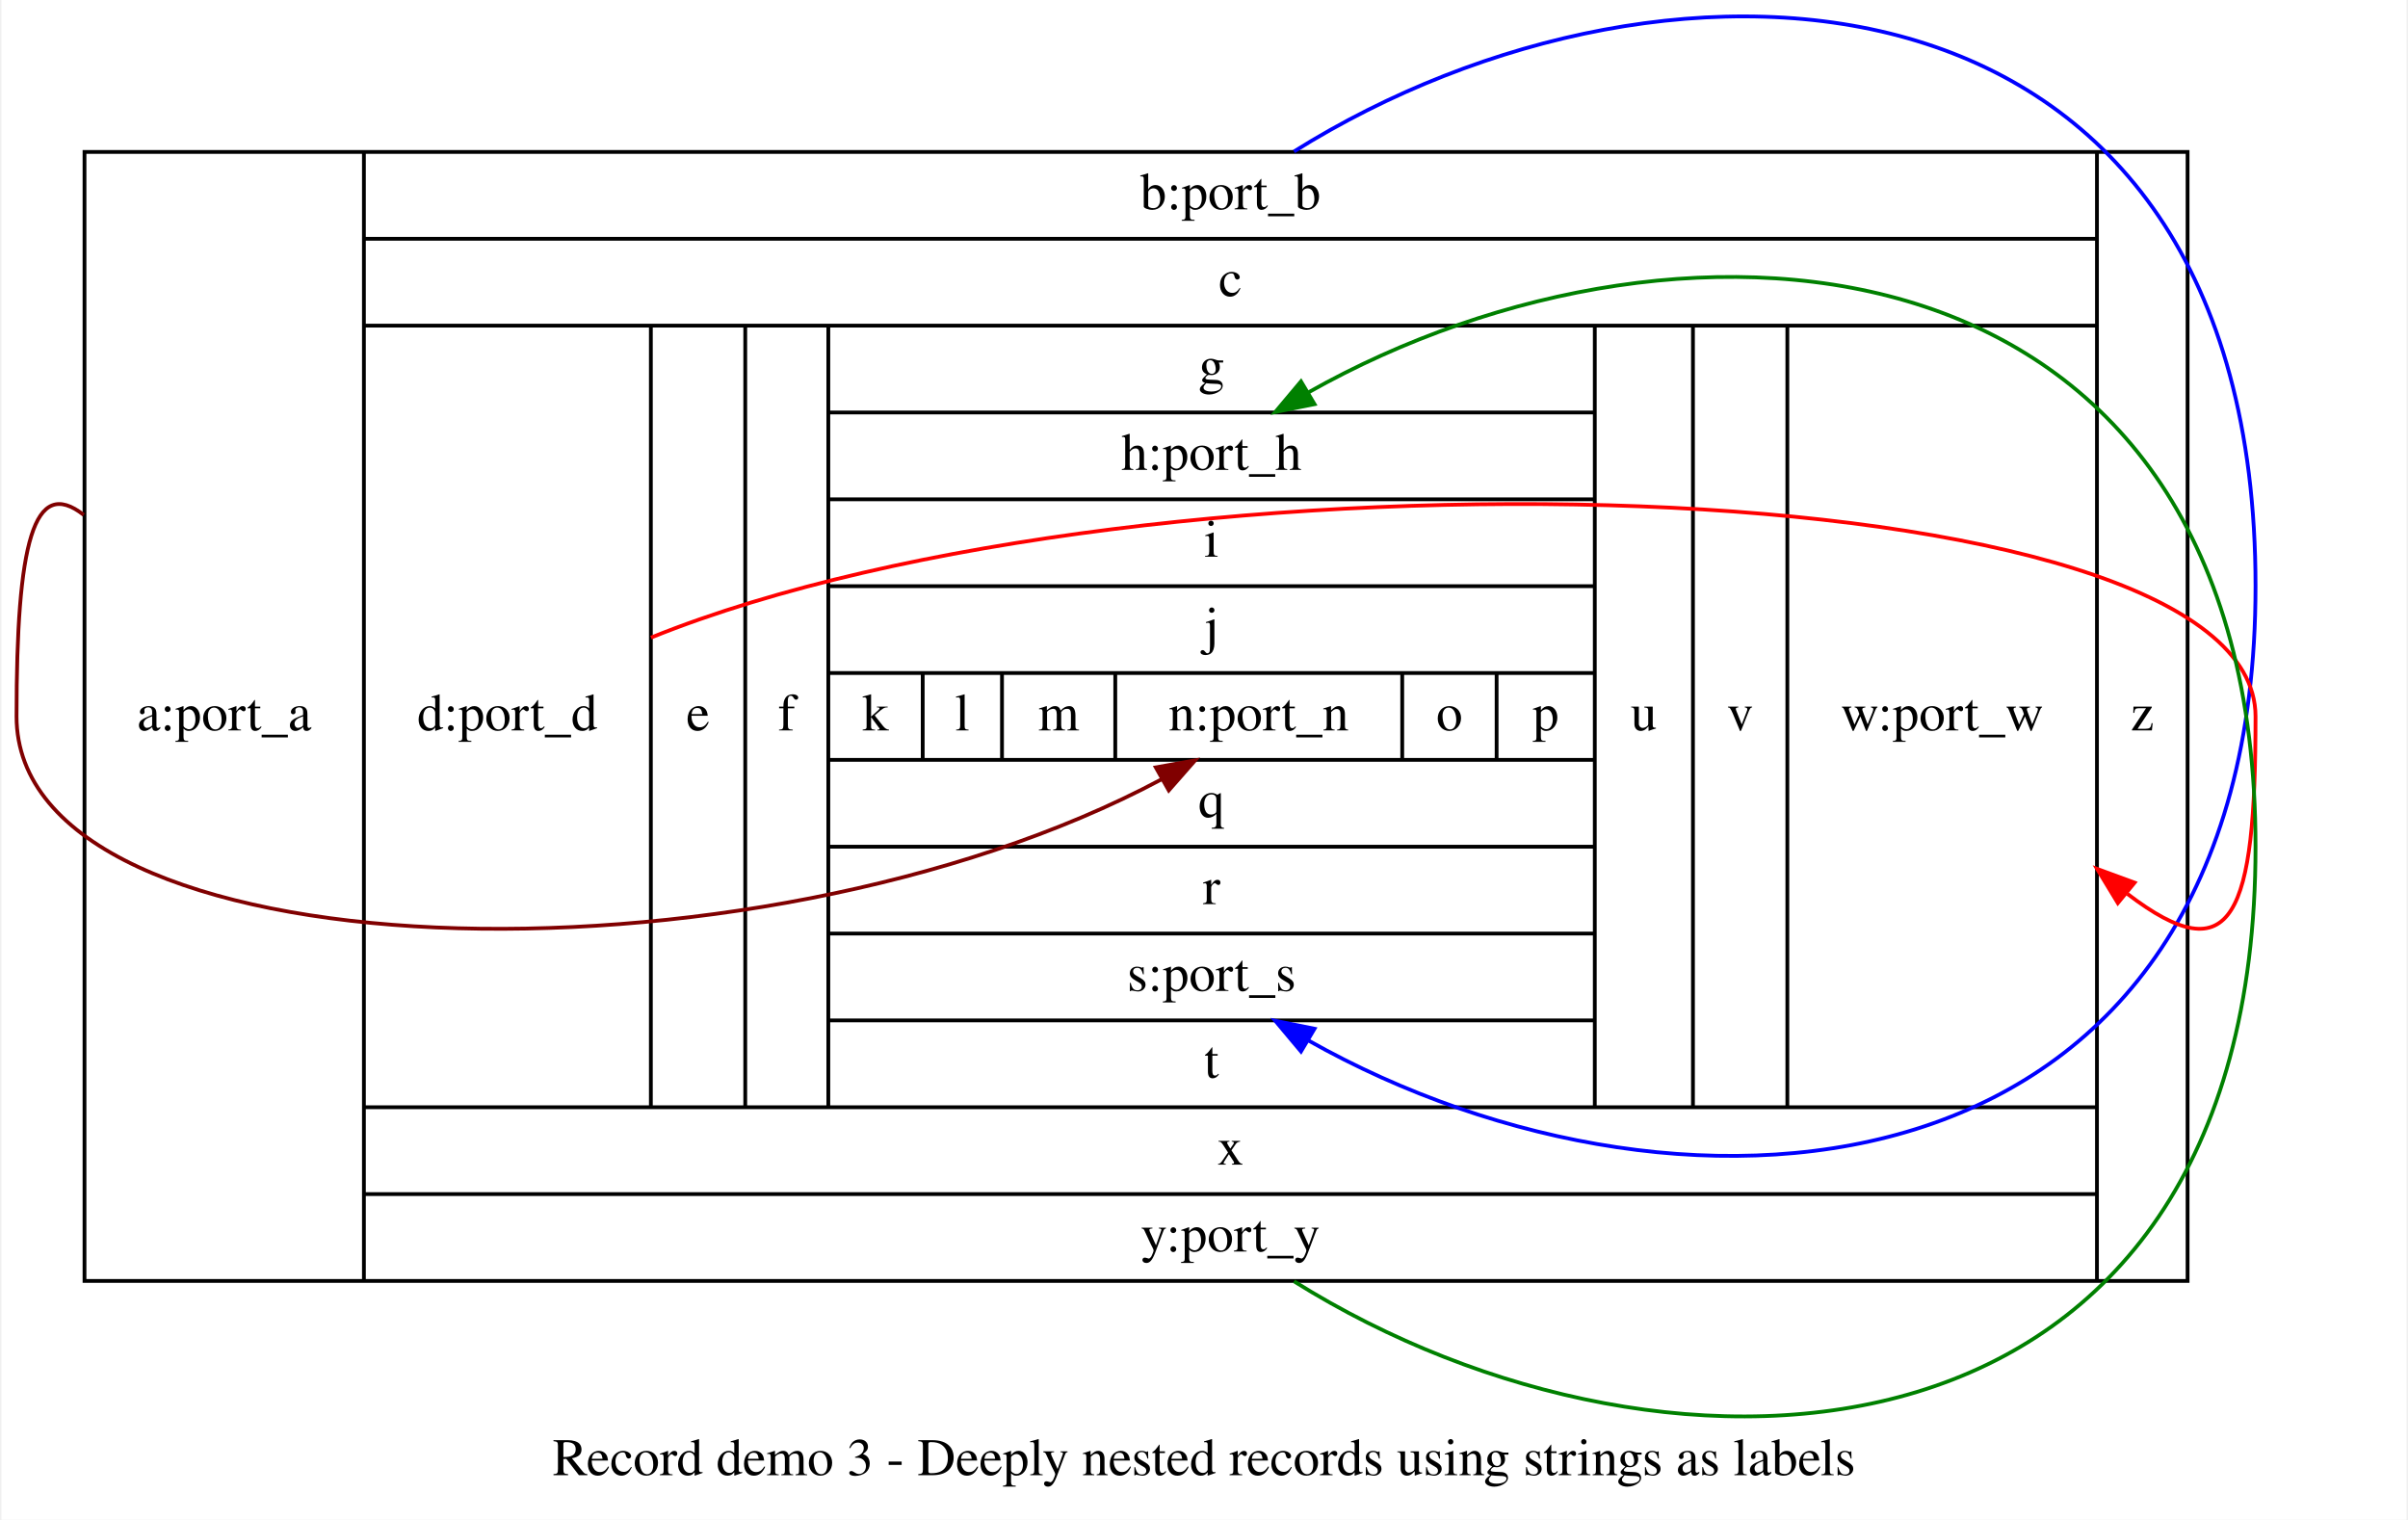
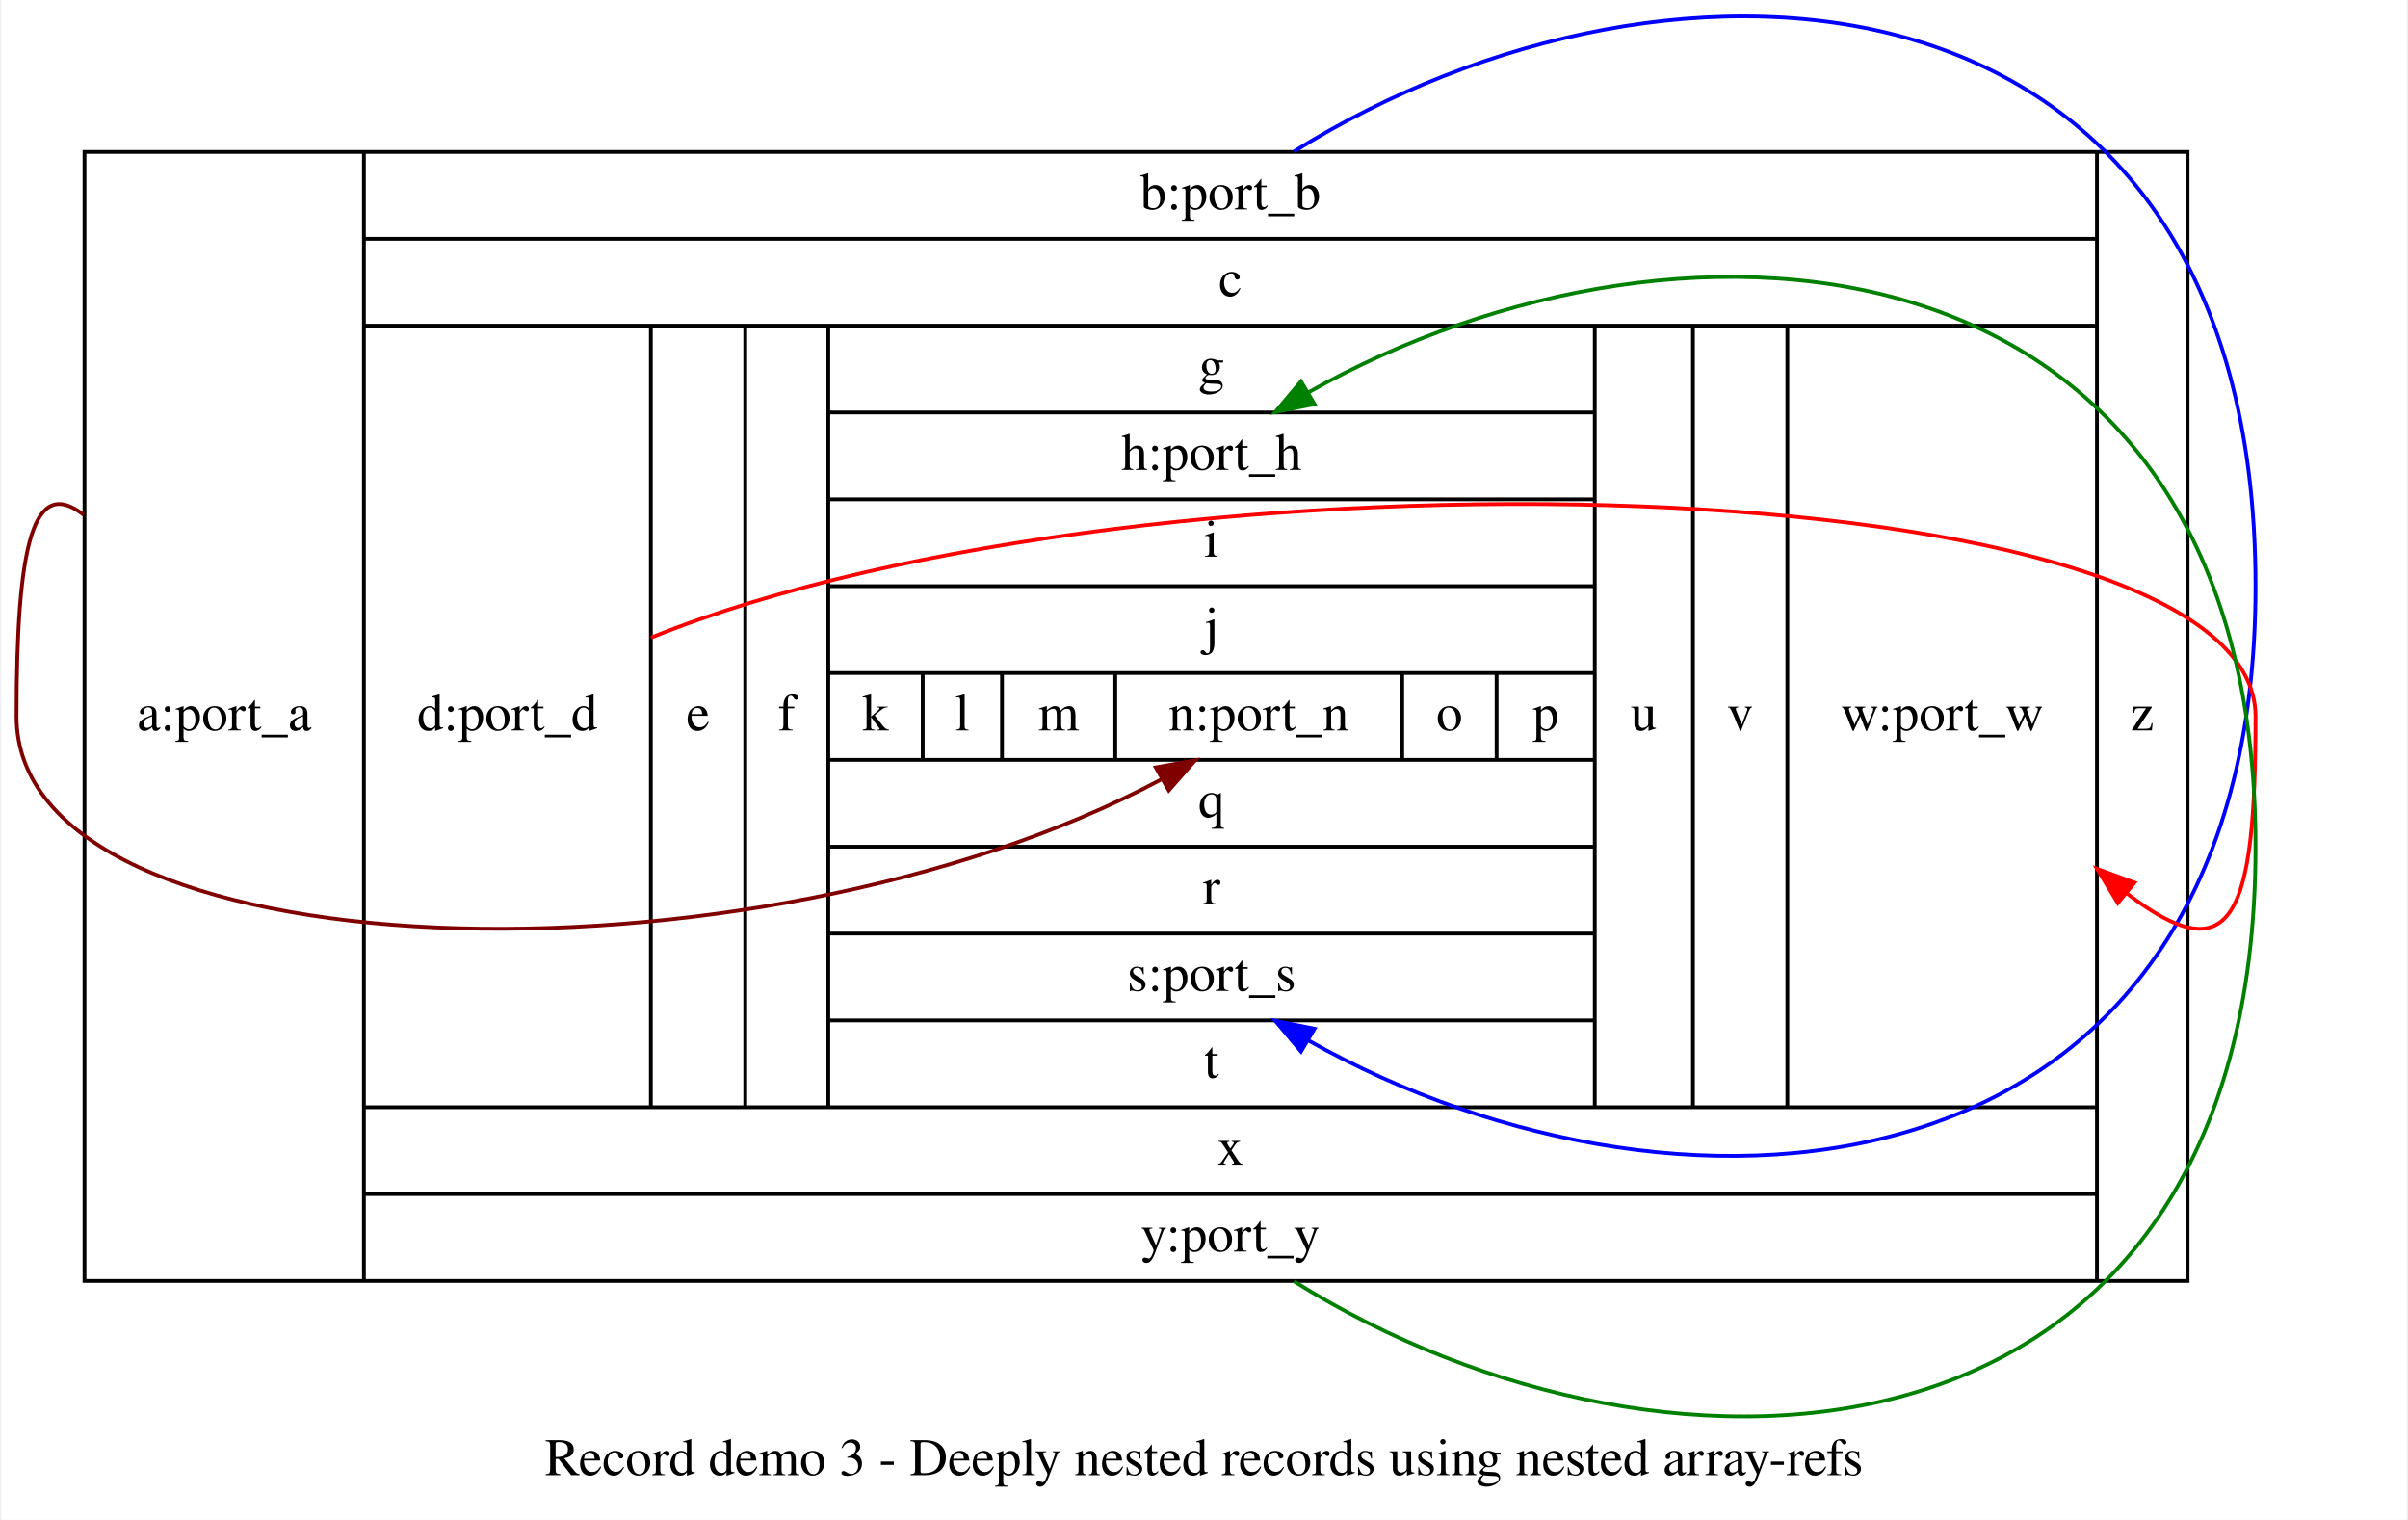
<svg xmlns="http://www.w3.org/2000/svg" width="637pt" height="402pt" viewBox="0.00 0.00 637.00 402.48">
  <g id="graph0" class="graph" transform="scale(1 1) rotate(0) translate(4 398.48)">
    <polygon fill="white" stroke="transparent" points="-4,4 -4,-398.48 633,-398.48 633,4 -4,4" />
-     <text text-anchor="middle" x="314.5" y="-7.8" font-family="Times,serif" font-size="14.00">Record demo 3 - Deeply nested records using strings as labels</text>
+     <text text-anchor="middle" x="314.5" y="-7.8" font-family="Times,serif" font-size="14.00">Record demo 3 - Deeply nested records using nested array-refs</text>
    <g id="node1" class="node">
      <polygon fill="none" stroke="black" points="18,-59.24 18,-358.24 575,-358.24 575,-59.24 18,-59.24" />
      <text text-anchor="middle" x="55" y="-205.04" font-family="Times,serif" font-size="14.00">a:port_a</text>
      <polyline fill="none" stroke="black" points="92,-59.24 92,-358.24 " />
      <text text-anchor="middle" x="321.5" y="-343.04" font-family="Times,serif" font-size="14.00">b:port_b</text>
      <polyline fill="none" stroke="black" points="92,-335.24 551,-335.24 " />
      <text text-anchor="middle" x="321.5" y="-320.04" font-family="Times,serif" font-size="14.00">c</text>
      <polyline fill="none" stroke="black" points="92,-312.24 551,-312.24 " />
      <text text-anchor="middle" x="130" y="-205.04" font-family="Times,serif" font-size="14.00">d:port_d</text>
      <polyline fill="none" stroke="black" points="168,-105.24 168,-312.24 " />
      <text text-anchor="middle" x="180.5" y="-205.04" font-family="Times,serif" font-size="14.00">e</text>
      <polyline fill="none" stroke="black" points="193,-105.24 193,-312.24 " />
      <text text-anchor="middle" x="204" y="-205.04" font-family="Times,serif" font-size="14.00">f</text>
      <polyline fill="none" stroke="black" points="215,-105.24 215,-312.24 " />
      <text text-anchor="middle" x="316.5" y="-297.04" font-family="Times,serif" font-size="14.00">g</text>
      <polyline fill="none" stroke="black" points="215,-289.24 418,-289.24 " />
      <text text-anchor="middle" x="316.5" y="-274.04" font-family="Times,serif" font-size="14.00">h:port_h</text>
      <polyline fill="none" stroke="black" points="215,-266.24 418,-266.24 " />
      <text text-anchor="middle" x="316.5" y="-251.04" font-family="Times,serif" font-size="14.00">i</text>
      <polyline fill="none" stroke="black" points="215,-243.24 418,-243.24 " />
      <text text-anchor="middle" x="316.5" y="-228.04" font-family="Times,serif" font-size="14.00">j</text>
      <polyline fill="none" stroke="black" points="215,-220.24 418,-220.24 " />
      <text text-anchor="middle" x="227.5" y="-205.04" font-family="Times,serif" font-size="14.00">k</text>
      <polyline fill="none" stroke="black" points="240,-197.24 240,-220.24 " />
      <text text-anchor="middle" x="250.5" y="-205.04" font-family="Times,serif" font-size="14.00">l</text>
      <polyline fill="none" stroke="black" points="261,-197.24 261,-220.24 " />
      <text text-anchor="middle" x="276" y="-205.04" font-family="Times,serif" font-size="14.00">m</text>
      <polyline fill="none" stroke="black" points="291,-197.24 291,-220.24 " />
      <text text-anchor="middle" x="329" y="-205.04" font-family="Times,serif" font-size="14.00">n:port_n</text>
      <polyline fill="none" stroke="black" points="367,-197.24 367,-220.24 " />
      <text text-anchor="middle" x="379.5" y="-205.04" font-family="Times,serif" font-size="14.00">o</text>
      <polyline fill="none" stroke="black" points="392,-197.24 392,-220.24 " />
      <text text-anchor="middle" x="405" y="-205.04" font-family="Times,serif" font-size="14.00">p</text>
      <polyline fill="none" stroke="black" points="215,-197.24 418,-197.24 " />
      <text text-anchor="middle" x="316.5" y="-182.04" font-family="Times,serif" font-size="14.00">q</text>
      <polyline fill="none" stroke="black" points="215,-174.24 418,-174.24 " />
      <text text-anchor="middle" x="316.5" y="-159.04" font-family="Times,serif" font-size="14.00">r</text>
      <polyline fill="none" stroke="black" points="215,-151.24 418,-151.24 " />
      <text text-anchor="middle" x="316.5" y="-136.04" font-family="Times,serif" font-size="14.00">s:port_s</text>
      <polyline fill="none" stroke="black" points="215,-128.24 418,-128.24 " />
      <text text-anchor="middle" x="316.5" y="-113.04" font-family="Times,serif" font-size="14.00">t</text>
      <polyline fill="none" stroke="black" points="418,-105.24 418,-312.24 " />
      <text text-anchor="middle" x="431" y="-205.04" font-family="Times,serif" font-size="14.00">u</text>
      <polyline fill="none" stroke="black" points="444,-105.24 444,-312.24 " />
      <text text-anchor="middle" x="456.5" y="-205.04" font-family="Times,serif" font-size="14.00">v</text>
      <polyline fill="none" stroke="black" points="469,-105.24 469,-312.24 " />
      <text text-anchor="middle" x="510" y="-205.04" font-family="Times,serif" font-size="14.00">w:port_w</text>
      <polyline fill="none" stroke="black" points="92,-105.24 551,-105.24 " />
      <text text-anchor="middle" x="321.5" y="-90.04" font-family="Times,serif" font-size="14.00">x</text>
      <polyline fill="none" stroke="black" points="92,-82.24 551,-82.24 " />
      <text text-anchor="middle" x="321.5" y="-67.04" font-family="Times,serif" font-size="14.00">y:port_y</text>
      <polyline fill="none" stroke="black" points="551,-59.24 551,-358.24 " />
      <text text-anchor="middle" x="563" y="-205.04" font-family="Times,serif" font-size="14.00">z</text>
    </g>
    <g id="edge1" class="edge">
      <path fill="none" stroke="maroon" d="M17.81,-262.1C4.51,-272.53 0,-254.74 0,-208.74 0,-139.78 195.01,-134.23 303.25,-192.08" />
      <polygon fill="maroon" stroke="maroon" points="301.73,-195.25 312.16,-197.11 305.17,-189.15 301.73,-195.25" />
    </g>
    <g id="edge2" class="edge">
      <path fill="none" stroke="blue" d="M338.34,-358.36C438.7,-421.21 593,-411.98 593,-243.24 593,-79.28 443.1,-65.93 342.08,-122.96" />
      <polygon fill="blue" stroke="blue" points="340.19,-120.01 333.38,-128.13 343.77,-126.03 340.19,-120.01" />
    </g>
    <g id="edge3" class="edge">
      <path fill="none" stroke="red" d="M168.04,-229.62C299.92,-282.94 593,-275.98 593,-208.74 593,-156.03 587.07,-140.37 559.07,-161.75" />
      <polygon fill="red" stroke="red" points="556.53,-159.31 551.03,-168.37 560.97,-164.72 556.53,-159.31" />
    </g>
    <g id="edge4" class="edge">
      <path fill="none" stroke="green" d="M338.34,-59.13C438.7,3.72 593,-5.5 593,-174.24 593,-338.2 443.1,-351.56 342.08,-294.52" />
      <polygon fill="green" stroke="green" points="343.77,-291.45 333.38,-289.36 340.19,-297.47 343.77,-291.45" />
    </g>
  </g>
</svg>
